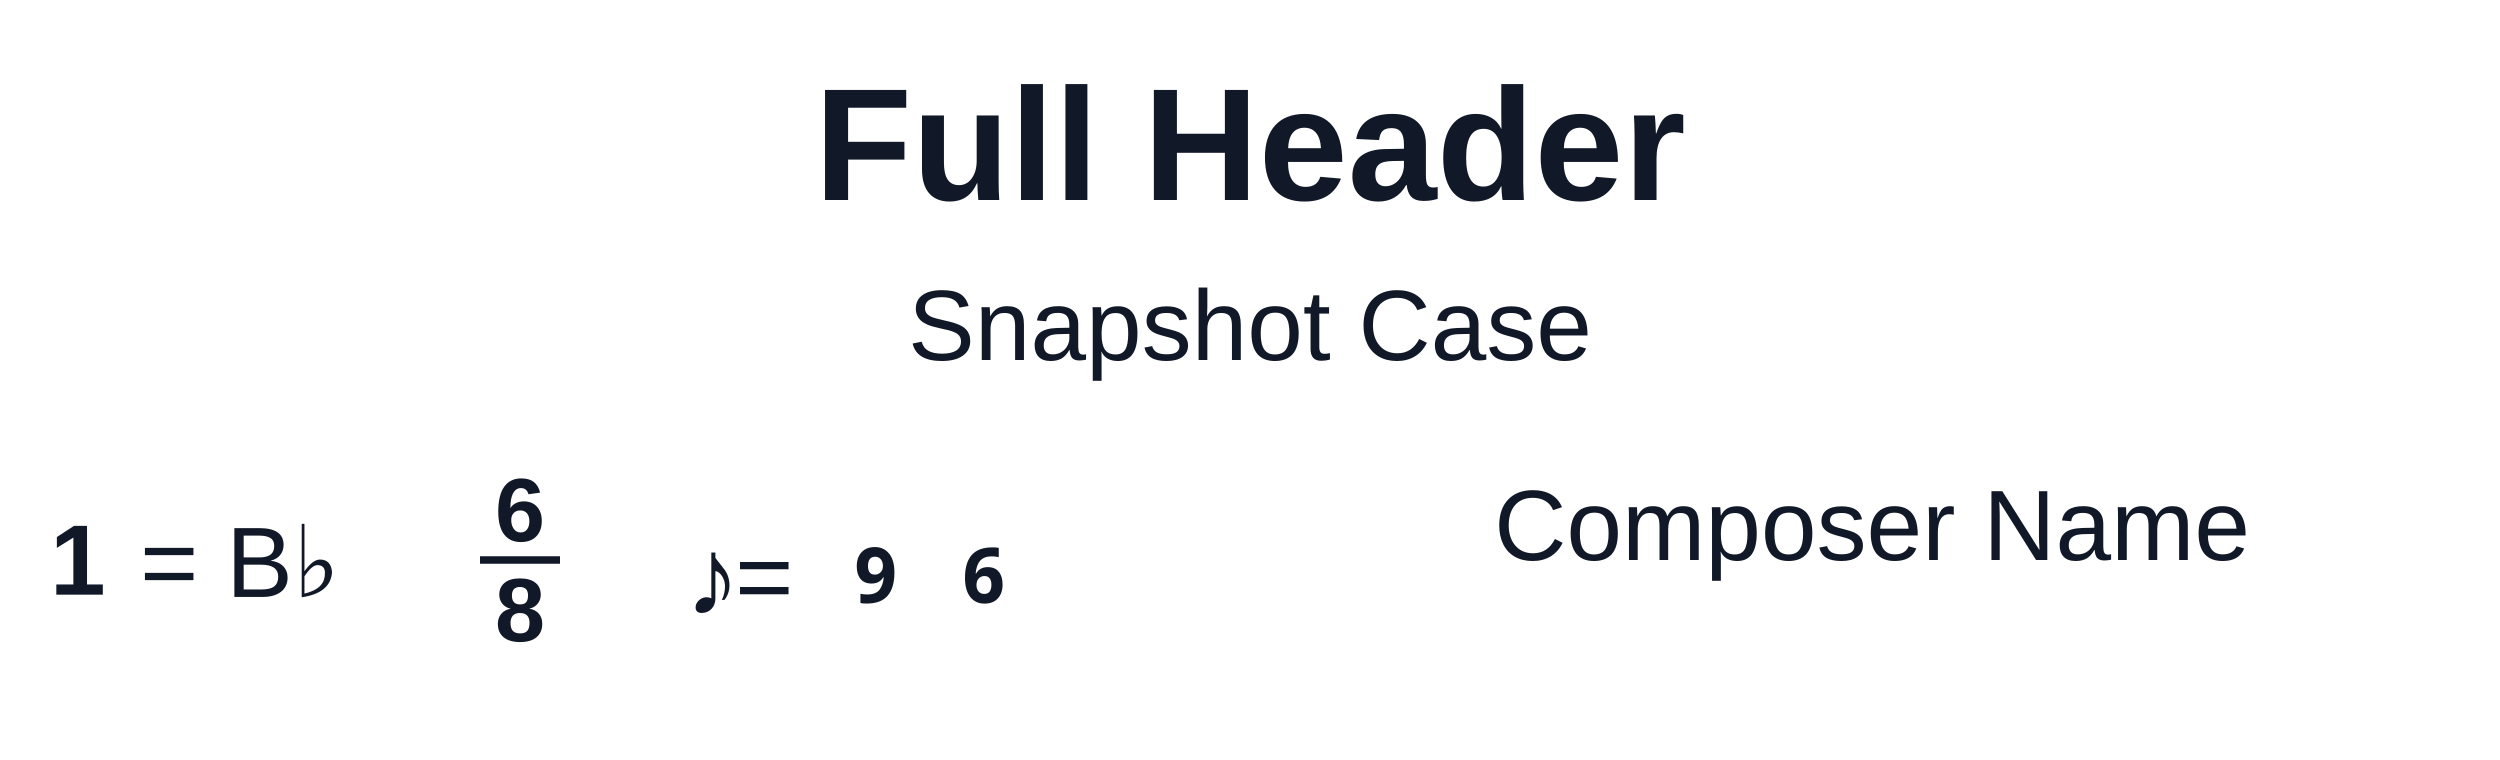
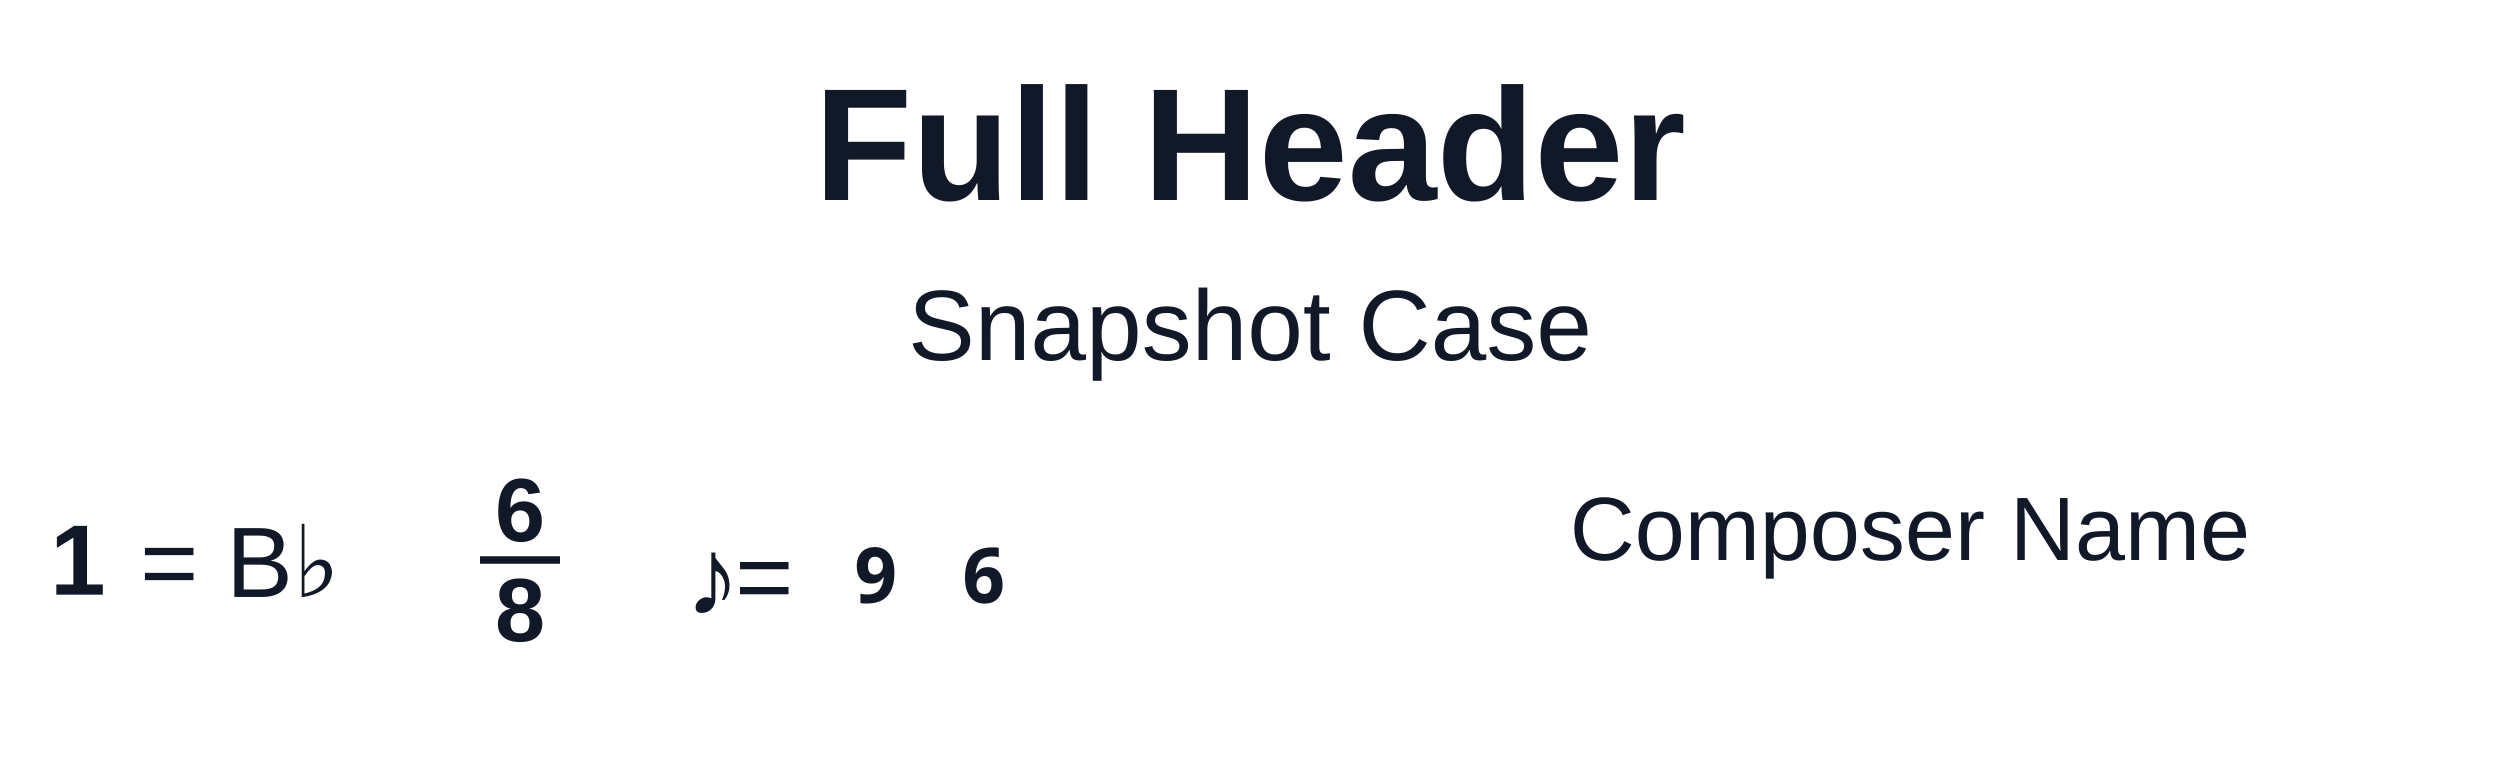
<svg xmlns="http://www.w3.org/2000/svg" width="500" height="152" viewBox="0 0 500 152" style="color: #111827">
  <defs>
    <style>
.title { fill: currentColor; font-family: Arial, Helvetica, sans-serif; font-size: 32px; font-weight: 700; }
.subtitle { fill: currentColor; font-family: Arial, Helvetica, sans-serif; font-size: 20px; font-weight: 400; }
.metadata { fill: currentColor; font-family: Arial, Helvetica, sans-serif; font-size: 20px; font-weight: 400; }
.page-footer, .page-number { fill: currentColor; font-family: Arial, Helvetica, sans-serif; font-size: 14px; font-weight: 400; }
.page-number { font-variant-numeric: tabular-nums; }
.measure-number { fill: currentColor; font-family: Arial, Helvetica, sans-serif; font-size: 14px; font-weight: 400; font-variant-numeric: tabular-nums; }
.key-signature .note { font-size: 20px; font-weight: 700; }
.key-signature .metadata { font-size: 20px; font-weight: 400; }
.time-signature { fill: currentColor; font-family: Arial, Helvetica, sans-serif; font-size: 18px; font-weight: 700; }
.time-signature-line { stroke: currentColor; stroke-width: 1.5; stroke-linecap: butt; }
.line-label { fill: currentColor; font-family: Arial, Helvetica, sans-serif; font-size: 16px; font-weight: 700; }
.lyric-line { fill: currentColor; font-family: Arial, Helvetica, sans-serif; font-size: 17px; font-weight: 400; }
.lyric-syllable { fill: currentColor; font-family: Arial, Helvetica, sans-serif; font-size: 17px; font-weight: 400; }
.lyric-latin { font-size: 13px; }
.voice-bracket { stroke: currentColor; stroke-width: 2; fill: none; stroke-linecap: butt; stroke-linejoin: miter; }
.voice-bracket-stem { stroke: currentColor; stroke-width: 3; fill: none; stroke-linecap: butt; }
.note { fill: currentColor; font-family: Arial, Helvetica, sans-serif; font-size: 24px; font-weight: 700; }
.accidental { fill: currentColor; font-family: Arial, Helvetica, sans-serif; font-size: 14px; font-weight: 700; text-anchor: middle; }
.dot { fill: currentColor; }
.bar-thin { stroke: currentColor; stroke-width: 2.5; stroke-linecap: butt; }
.bar-final { stroke: currentColor; stroke-width: 5; stroke-linecap: butt; }
.repeat-dot { fill: currentColor; }
.ending-line { stroke: currentColor; stroke-width: 2; fill: none; }
.ending-label { fill: currentColor; font-family: Arial, Helvetica, sans-serif; font-size: 14px; font-weight: 700; }
.navigation-target, .navigation-instruction { fill: currentColor; font-family: Arial, Helvetica, sans-serif; font-size: 14px; font-style: italic; font-weight: 700; }
.navigation-symbol { font-family: "Noto Music", "Segoe UI Symbol", "Noto Sans Symbols 2", "DejaVu Sans", Arial, Helvetica, sans-serif; font-size: 18px; font-style: normal; font-weight: 400; }
.navigation-coda-symbol { font-size: 28px; }
.navigation-target-text { font-size: 14px; }
.tempo-mark { fill: currentColor; font-family: "Segoe UI Symbol", "Noto Music", "Noto Sans Symbols 2", Arial, Helvetica, sans-serif; font-size: 22px; font-weight: 400; }
.tempo-value { font-size: 20px; }
.underline { stroke: currentColor; stroke-width: 2.5; }
.dash { stroke: currentColor; stroke-width: 3; }
.tie { fill: currentColor; stroke: currentColor; stroke-width: 1; }
.slur { fill: none; stroke: currentColor; stroke-width: 1.5; stroke-linecap: butt; }
.slur-count { fill: currentColor; font-family: Arial, Helvetica, sans-serif; font-size: 12px; font-weight: 700; }
.ornament { fill: none; stroke: currentColor; stroke-width: 1.7; stroke-linecap: round; stroke-linejoin: round; }
.grace-arc { stroke-width: 1; stroke-linecap: butt; stroke-linejoin: miter; }
.smufl-symbol { fill: currentColor; stroke: none; font-family: Bravura, "Noto Music", "Segoe UI Symbol", sans-serif; font-size: 22px; font-weight: 400; pointer-events: none; }
.hairpin { stroke: currentColor; stroke-width: 1.8; stroke-linecap: butt; }
.velocity { fill: currentColor; font-family: 'Georgia Pro', Georgia, 'DejaVu Serif', Times, 'Times New Roman', FreeSerif, 'DejaVu Math TeX', serif; font-size: 14px; font-style: italic; font-weight: bold; }
.note-item { cursor: pointer; }
.note-item.active .note, .note-item.active .accidental, .note-item.active .dot, .note-item.active .velocity, .note-item.active .smufl-symbol { fill: #dc2626; }
.note-item.active .underline, .note-item.active .dash, .note-item.active .ornament { stroke: #dc2626; }
</style>
  </defs>
  <rect class="page-background" x="0" y="0" width="500" height="152" fill="#ffffff" />
  <text class="title" x="250" y="40" text-anchor="middle">Full Header</text>
  <text class="subtitle" x="250" y="72" text-anchor="middle">Snapshot Case</text>
  <g class="key-signature">
    <text class="note" x="10" y="112" text-anchor="start" dominant-baseline="central">1</text>
    <text class="metadata" x="28" y="112" dominant-baseline="central"> = B♭</text>
  </g>
  <g class="time-signature">
    <text x="104" y="102" text-anchor="middle" dominant-baseline="central">6</text>
    <line class="time-signature-line" x1="96" y1="112" x2="112" y2="112" />
    <text x="104" y="122" text-anchor="middle" dominant-baseline="central">8</text>
  </g>
  <text class="tempo-mark" x="138" y="112" dominant-baseline="central">♪<tspan class="tempo-value"> = 96</tspan>
  </text>
-   <text class="metadata" x="450" y="112" text-anchor="end">Composer Name</text>
+   <text class="metadata" style="font-size: 18px" x="450" y="112" text-anchor="end">Composer Name</text>
</svg>
